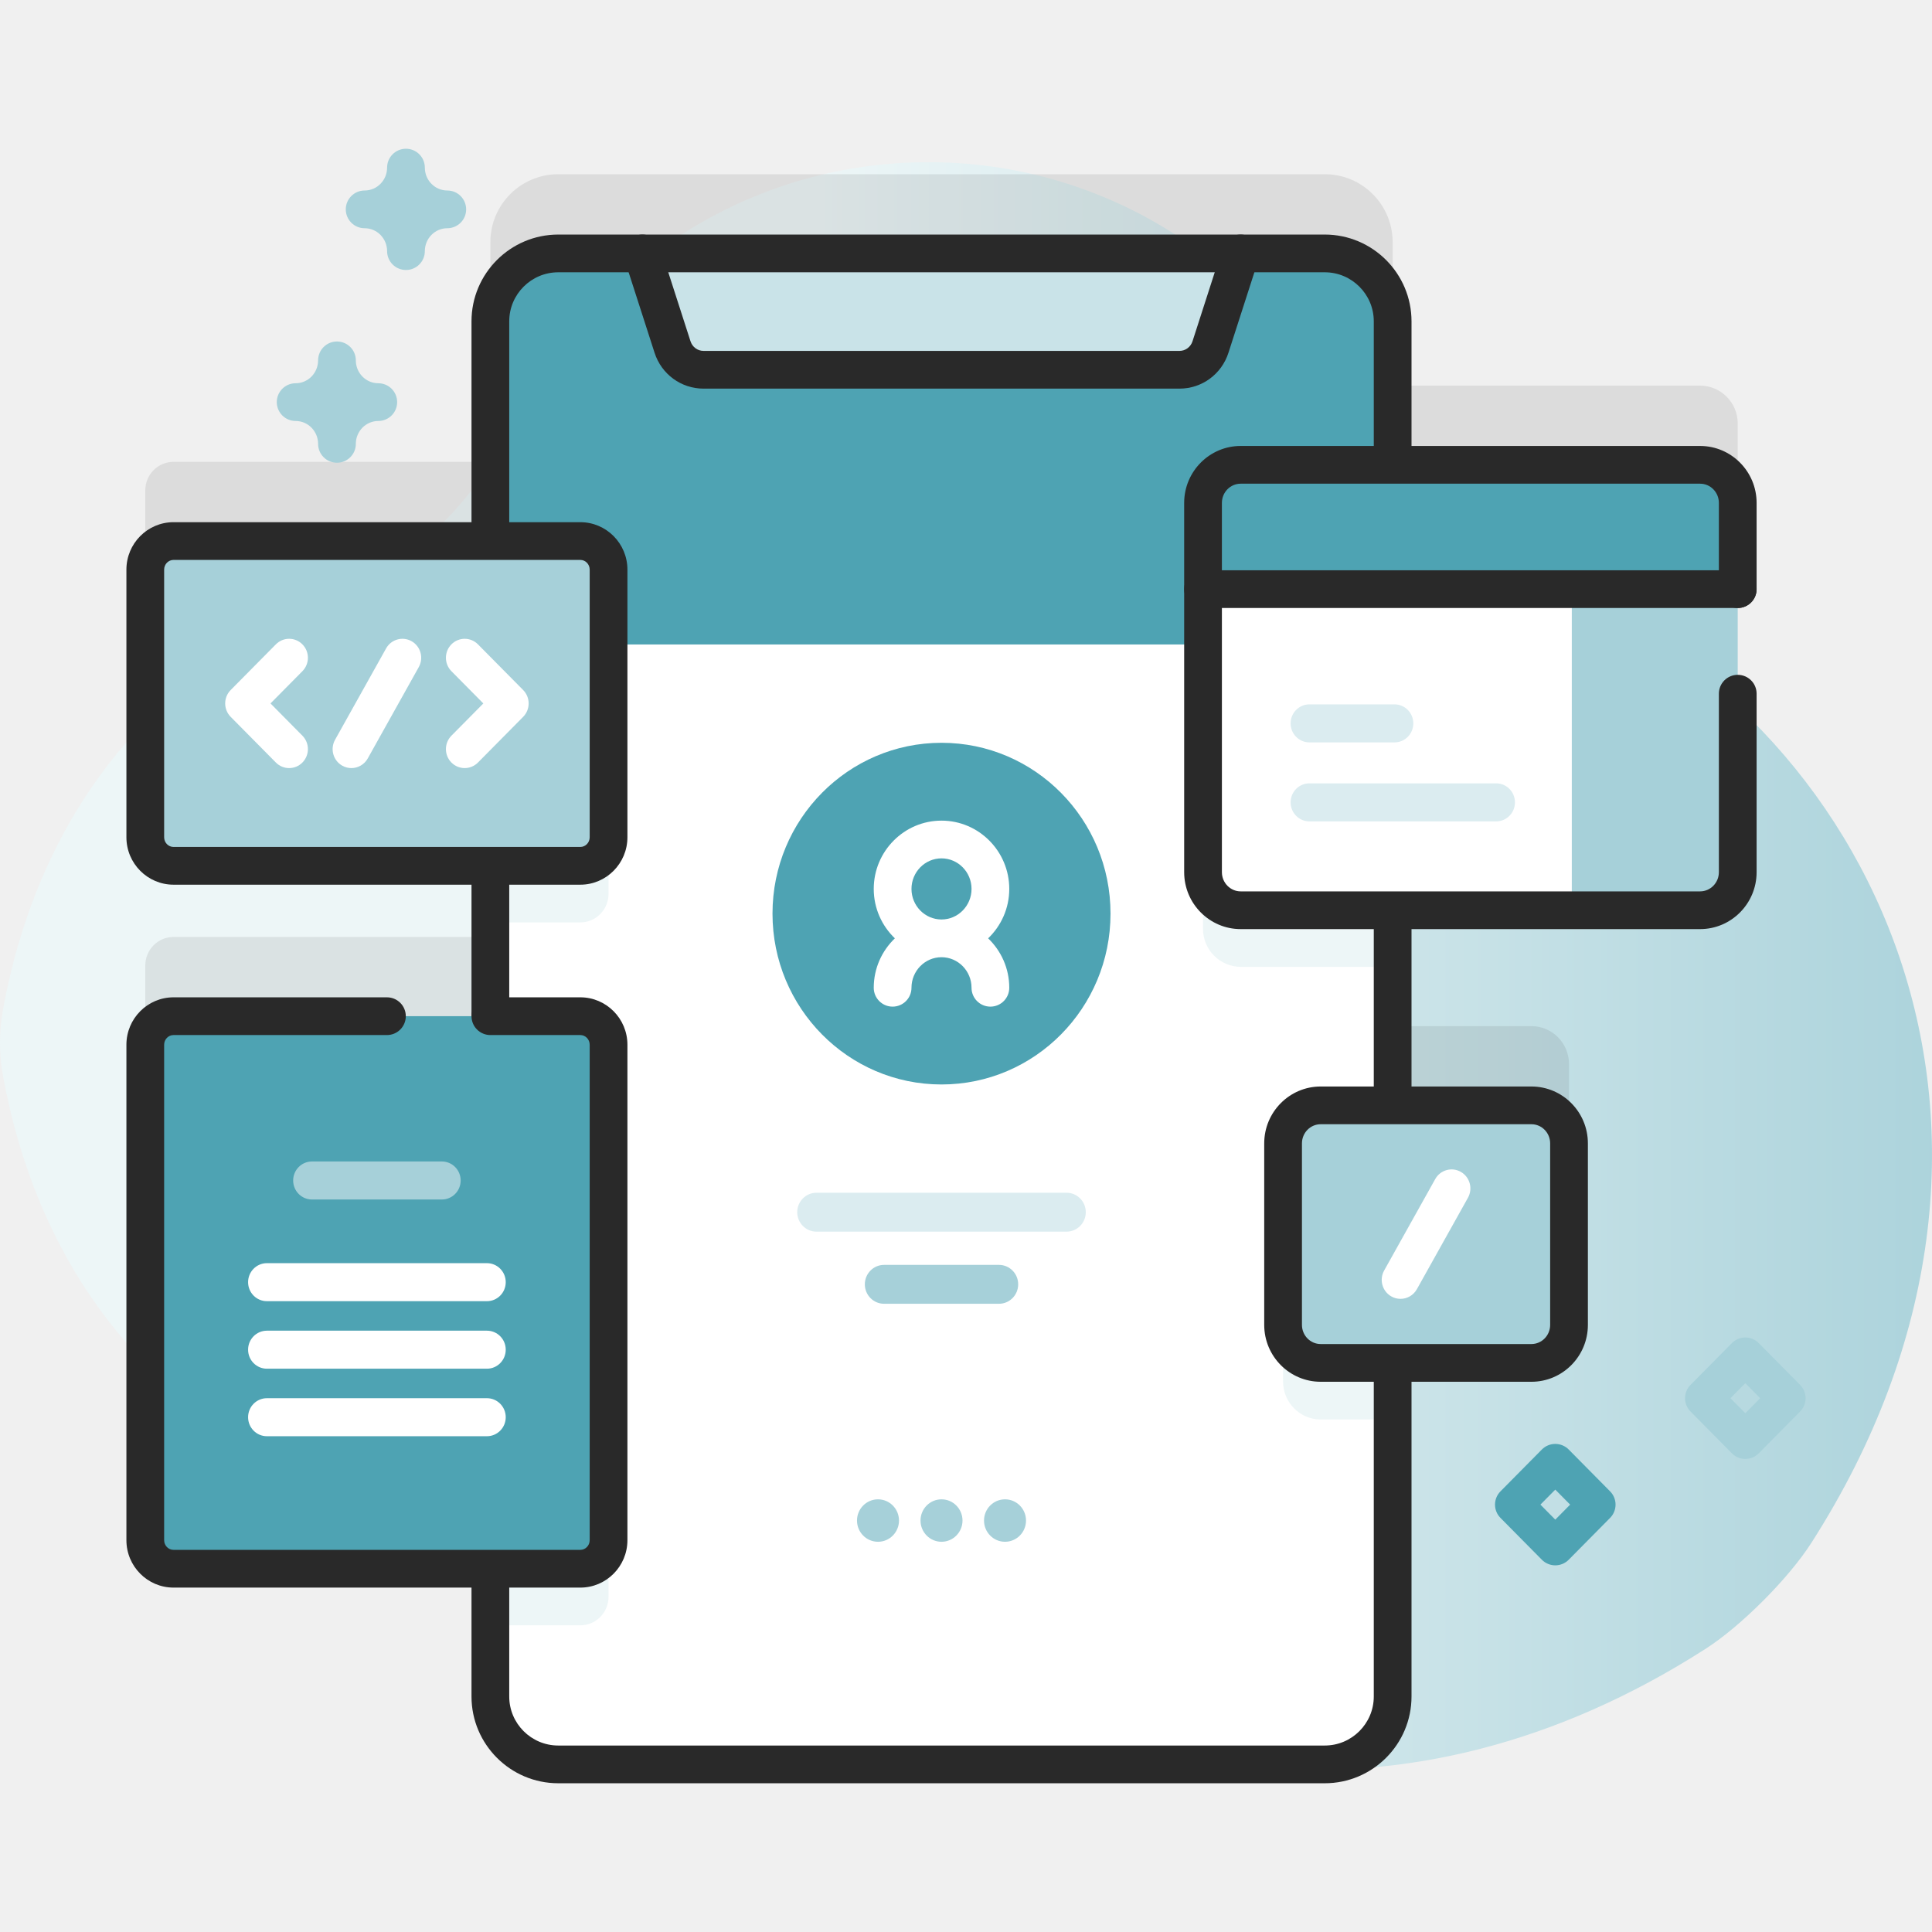
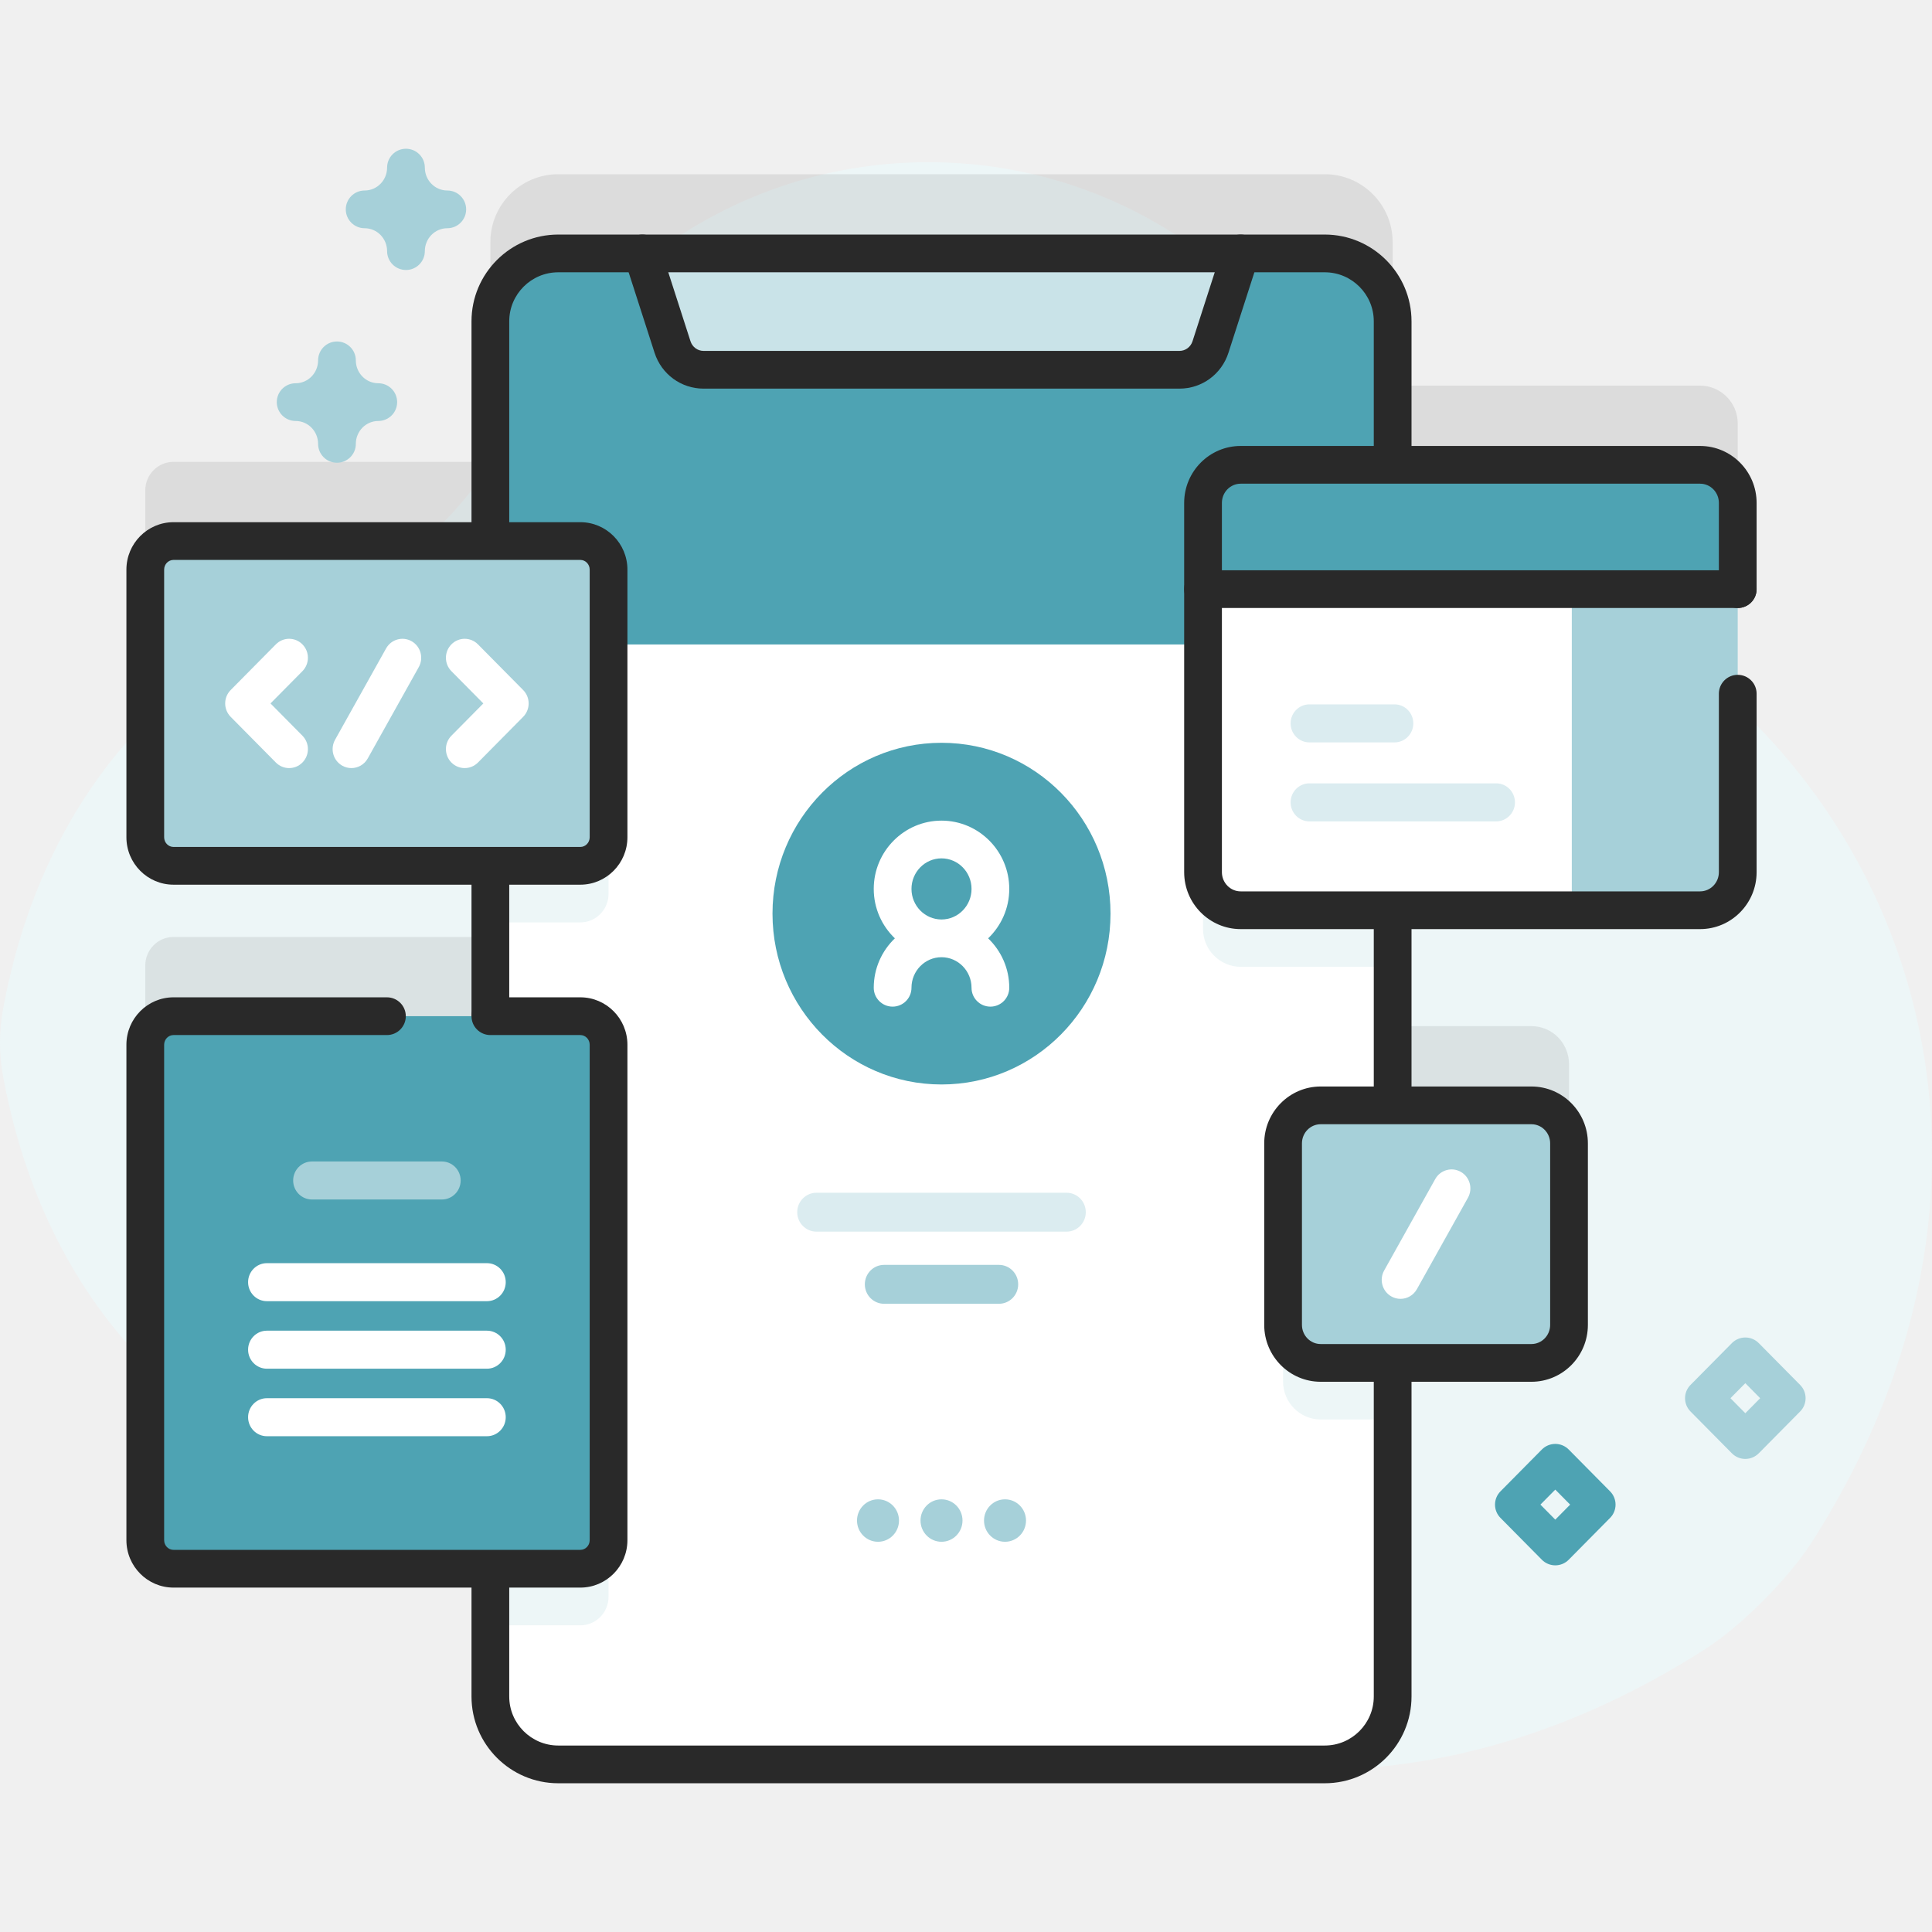
<svg xmlns="http://www.w3.org/2000/svg" id="Capa_1" enable-background="new 0 0 512 512" height="512" viewBox="0 0 512 512" width="512">
  <linearGradient id="SVGID_1_" gradientUnits="userSpaceOnUse" x1="215.709" x2="852.345" y1="256.001" y2="256.001">
    <stop offset=".001" stop-color="#edf6f7" />
-     <stop offset=".511" stop-color="#a6d0d9" />
+     <stop offset=".511" stop-color="#edf6f7" />
    <stop offset="1" stop-color="#4ea3b3" />
  </linearGradient>
  <path d="m408.228 154.263c-23.697-9.236-43.717-26.089-55.961-48.381-20.59-37.487-60.43-62.898-106.221-62.898-47.53 0-88.646 27.377-108.477 67.219-12.146 24.401-32.814 43.56-58.09 53.761-37.349 15.074-68.703 49.524-78.653 103.382-1.092 5.91-1.108 11.986-.016 17.896 15.448 83.572 82.399 120.435 143.334 110.66 34.126-5.474 68.672 5.909 93.967 29.462 51.434 47.892 133.884 62.907 213.923 11.57 9.377-6.014 21.957-18.634 27.966-28.015 68.967-107.67 17.879-219.714-71.772-254.656z" fill="url(#SVGID_1_)" />
  <path d="m450.488 102.191h-81.423v-38.029c0-9.936-8.057-17.993-17.993-17.993h-203.126c-9.936 0-17.993 8.057-17.993 17.993v58.232h-83.97c-4.133 0-7.483 3.386-7.483 7.564v70.937c0 4.177 3.35 7.564 7.483 7.564h83.97v39.848h-83.97c-4.133 0-7.483 3.386-7.483 7.564v131.302c0 4.177 3.35 7.564 7.483 7.564h83.97v33.862c0 9.936 8.057 17.993 17.993 17.993h203.126c9.936 0 17.993-8.057 17.993-17.993v-88.407h36.782c5.501 0 9.96-4.507 9.96-10.068v-48.116c0-5.56-4.459-10.068-9.96-10.068h-36.782v-51.709h81.423c5.54 0 10.031-4.491 10.031-10.031v-97.978c0-5.54-4.491-10.031-10.031-10.031z" fill="#292929" opacity=".1" />
  <path d="m369.065 85.154v364.437c0 9.936-8.057 17.993-17.993 17.993h-203.126c-9.936 0-17.993-8.057-17.993-17.993v-364.437c0-9.936 8.057-17.993 17.993-17.993h203.126c9.936 0 17.993 8.057 17.993 17.993z" fill="#ffffff" />
  <path d="m369.065 307.923v68.255h-19.073c-5.498 0-9.966-4.508-9.966-10.066v-48.112c0-5.568 4.468-10.076 9.966-10.076h19.073z" fill="#edf6f7" />
  <path d="m161.271 165.945v70.934c0 4.178-3.349 7.567-7.477 7.567h-23.841v-86.069h23.841c4.129.001 7.477 3.389 7.477 7.568z" fill="#edf6f7" />
  <path d="m161.271 291.859v131.302c0 4.178-3.349 7.567-7.477 7.567h-23.841v-146.436h23.841c4.129 0 7.477 3.388 7.477 7.567z" fill="#edf6f7" />
  <path d="m369.065 138.175v118.047h-40.215c-5.538 0-10.036-4.498-10.036-10.036v-97.974c0-5.538 4.498-10.036 10.036-10.036h40.215z" fill="#edf6f7" />
  <path d="m369.066 170.786v-85.537c0-9.991-8.013-18.09-17.896-18.09h-203.321c-9.884 0-17.896 8.099-17.896 18.09v85.537z" fill="#4ea3b3" />
  <path d="m320.789 91.966 7.993-24.808h-158.545l7.993 24.808c1.157 3.592 4.47 6.024 8.208 6.024h126.144c3.737 0 7.05-2.431 8.207-6.024z" fill="#c9e3e8" />
  <g fill="#292929">
    <path d="m312.582 102.99h-126.144c-5.927 0-11.138-3.814-12.967-9.49l-7.993-24.808c-.847-2.628.598-5.445 3.226-6.292 2.629-.848 5.446.598 6.292 3.226l7.993 24.808c.493 1.529 1.879 2.557 3.449 2.557h126.144c1.57 0 2.956-1.028 3.449-2.558l7.992-24.807c.847-2.628 3.663-4.073 6.292-3.226 2.628.847 4.073 3.664 3.226 6.292l-7.993 24.808c-1.829 5.676-7.04 9.49-12.966 9.49z" />
    <path d="m351.073 472.582h-203.127c-12.679 0-22.993-10.315-22.993-22.993v-31.254c0-2.761 2.239-5 5-5s5 2.239 5 5v31.254c0 7.165 5.829 12.993 12.993 12.993h203.127c7.165 0 12.993-5.829 12.993-12.993v-86.869c0-2.761 2.239-5 5-5s5 2.239 5 5v86.869c0 12.678-10.314 22.993-22.993 22.993z" />
    <path d="m369.066 296.335c-2.761 0-5-2.239-5-5v-48c0-2.761 2.239-5 5-5s5 2.239 5 5v48c0 2.761-2.238 5-5 5z" />
    <path d="m129.953 145.386c-2.761 0-5-2.239-5-5v-55.234c0-12.679 10.314-22.993 22.993-22.993h203.127c12.679 0 22.993 10.314 22.993 22.993v35.85c0 2.761-2.239 5-5 5s-5-2.239-5-5v-35.85c0-7.165-5.829-12.993-12.993-12.993h-203.127c-7.165 0-12.993 5.829-12.993 12.993v55.235c0 2.761-2.239 4.999-5 4.999z" />
    <path d="m129.953 274.3c-2.761 0-5-2.239-5-5v-36.965c0-2.761 2.239-5 5-5s5 2.239 5 5v36.965c0 2.761-2.239 5-5 5z" />
  </g>
  <ellipse cx="249.509" cy="242.122" fill="#4ea3b3" rx="44.789" ry="45.274" />
  <path d="m261.866 248.671c3.441-3.299 5.6-7.945 5.6-13.098 0-9.979-8.056-18.098-17.958-18.098-9.901 0-17.957 8.119-17.957 18.098 0 5.153 2.159 9.799 5.6 13.098-3.441 3.299-5.6 7.945-5.6 13.098 0 2.761 2.239 5 5 5s5-2.239 5-5c0-4.465 3.569-8.098 7.957-8.098s7.958 3.633 7.958 8.098c0 2.761 2.239 5 5 5s5-2.239 5-5c.001-5.153-2.158-9.799-5.6-13.098zm-20.314-13.098c0-4.465 3.569-8.098 7.957-8.098s7.958 3.633 7.958 8.098-3.57 8.098-7.958 8.098-7.957-3.633-7.957-8.098z" fill="#ffffff" />
  <path d="m282.646 326.398h-66.273c-2.816 0-5.099-2.308-5.099-5.154s2.282-5.154 5.099-5.154h66.273c2.816 0 5.099 2.308 5.099 5.154s-2.283 5.154-5.099 5.154z" fill="#dbecf0" />
  <path d="m264.731 345.514h-30.442c-2.816 0-5.099-2.308-5.099-5.154s2.282-5.154 5.099-5.154h30.442c2.816 0 5.099 2.308 5.099 5.154-.001 2.846-2.283 5.154-5.099 5.154z" fill="#a6d0d9" />
  <ellipse cx="266.34" cy="402.961" fill="#a6d0d9" rx="5.564" ry="5.624" />
  <ellipse cx="249.51" cy="402.961" fill="#a6d0d9" rx="5.564" ry="5.624" />
  <ellipse cx="232.679" cy="402.961" fill="#a6d0d9" rx="5.564" ry="5.624" />
  <path d="m405.847 361.184h-55.856c-5.501 0-9.96-4.507-9.96-10.068v-48.116c0-5.56 4.459-10.068 9.96-10.068h55.856c5.501 0 9.96 4.507 9.96 10.068v48.116c0 5.56-4.459 10.068-9.96 10.068z" fill="#a6d0d9" />
  <path d="m405.847 366.184h-55.856c-8.249 0-14.96-6.759-14.96-15.068v-48.116c0-8.308 6.711-15.067 14.96-15.067h55.856c8.249 0 14.959 6.759 14.959 15.067v48.116c.001 8.309-6.71 15.068-14.959 15.068zm-55.856-68.252c-2.735 0-4.96 2.273-4.96 5.067v48.116c0 2.794 2.225 5.068 4.96 5.068h55.856c2.735 0 4.959-2.273 4.959-5.068v-48.115c0-2.794-2.225-5.067-4.959-5.067h-55.856z" fill="#292929" />
  <path d="m371.145 344.209c-.83 0-1.67-.21-2.443-.651-2.396-1.367-3.241-4.438-1.888-6.859l13.537-24.233c1.352-2.421 4.39-3.275 6.784-1.908 2.396 1.367 3.241 4.438 1.888 6.859l-13.537 24.233c-.915 1.638-2.603 2.559-4.341 2.559z" fill="#ffffff" />
  <path d="m153.79 229.451h-107.807c-4.133 0-7.483-3.387-7.483-7.564v-70.937c0-4.178 3.35-7.564 7.483-7.564h107.807c4.133 0 7.483 3.387 7.483 7.564v70.937c0 4.178-3.35 7.564-7.483 7.564z" fill="#a6d0d9" />
  <path d="m153.791 234.451h-107.808c-6.883 0-12.483-5.636-12.483-12.564v-70.937c0-6.928 5.6-12.564 12.483-12.564h107.808c6.883 0 12.483 5.636 12.483 12.564v70.937c-.001 6.928-5.6 12.564-12.483 12.564zm-107.808-86.065c-1.369 0-2.483 1.15-2.483 2.564v70.937c0 1.414 1.114 2.564 2.483 2.564h107.808c1.369 0 2.483-1.15 2.483-2.564v-70.937c0-1.414-1.114-2.564-2.483-2.564z" fill="#292929" />
  <path d="m76.625 203.551c-1.273 0-2.547-.491-3.517-1.473l-11.974-12.104c-1.943-1.964-1.943-5.148 0-7.111l11.974-12.104c1.941-1.963 5.093-1.963 7.034 0 1.943 1.964 1.943 5.148 0 7.111l-8.456 8.548 8.456 8.548c1.943 1.964 1.943 5.148 0 7.111-.97.983-2.244 1.474-3.517 1.474z" fill="#ffffff" />
  <path d="m123.148 169.287c1.273 0 2.547.491 3.517 1.473l11.974 12.104c1.943 1.964 1.943 5.148 0 7.111l-11.974 12.104c-1.941 1.963-5.093 1.963-7.034 0-1.943-1.964-1.943-5.148 0-7.111l8.456-8.548-8.456-8.548c-1.943-1.964-1.943-5.148 0-7.111.971-.983 2.245-1.474 3.517-1.474z" fill="#ffffff" />
  <path d="m93.121 203.552c-.829 0-1.668-.21-2.441-.651-2.393-1.366-3.237-4.433-1.886-6.851l13.522-24.207c1.35-2.418 4.386-3.271 6.777-1.906 2.393 1.366 3.237 4.433 1.886 6.851l-13.522 24.207c-.914 1.636-2.6 2.557-4.336 2.557z" fill="#ffffff" />
  <path d="m153.79 415.73h-107.807c-4.133 0-7.483-3.387-7.483-7.564v-131.302c0-4.178 3.35-7.564 7.483-7.564h107.807c4.133 0 7.483 3.387 7.483 7.564v131.302c0 4.177-3.35 7.564-7.483 7.564z" fill="#4ea3b3" />
  <path d="m153.791 420.73h-107.808c-6.883 0-12.483-5.636-12.483-12.564v-131.302c0-6.928 5.6-12.564 12.483-12.564h56.559c2.761 0 5 2.239 5 5s-2.239 5-5 5h-56.559c-1.369 0-2.483 1.15-2.483 2.564v131.302c0 1.414 1.114 2.564 2.483 2.564h107.808c1.369 0 2.483-1.15 2.483-2.564v-131.302c0-1.414-1.114-2.564-2.483-2.564h-23.838c-2.761 0-5-2.239-5-5s2.239-5 5-5h23.838c6.883 0 12.483 5.636 12.483 12.564v131.302c-.001 6.928-5.6 12.564-12.483 12.564z" fill="#292929" />
  <path d="m450.488 241.223h-121.64c-5.54 0-10.031-4.491-10.031-10.031v-97.978c0-5.54 4.491-10.031 10.031-10.031h121.64c5.54 0 10.031 4.491 10.031 10.031v97.978c0 5.54-4.491 10.031-10.031 10.031z" fill="#ffffff" />
  <path d="m450.542 123.183h-34v118.04h34c5.51 0 9.977-4.515 9.977-10.085v-97.87c0-5.57-4.467-10.085-9.977-10.085z" fill="#a6d0d9" />
  <path d="m460.519 156.128v-22.86c0-5.57-4.467-10.085-9.977-10.085h-121.748c-5.51 0-9.977 4.515-9.977 10.085v22.86z" fill="#4ea3b3" />
  <path d="m450.542 246.223h-121.748c-8.258 0-14.977-6.767-14.977-15.085v-97.87c0-8.318 6.719-15.085 14.977-15.085h121.748c8.258 0 14.977 6.767 14.977 15.085v22.859c0 2.761-2.239 5-5 5s-5-2.239-5-5v-22.859c0-2.804-2.233-5.085-4.977-5.085h-121.748c-2.744 0-4.977 2.281-4.977 5.085v97.87c0 2.804 2.233 5.085 4.977 5.085h121.748c2.744 0 4.977-2.281 4.977-5.085v-47.302c0-2.761 2.239-5 5-5s5 2.239 5 5v47.302c0 8.318-6.719 15.085-14.977 15.085z" fill="#292929" />
  <path d="m460.519 161.128h-141.702c-2.761 0-5-2.239-5-5s2.239-5 5-5h141.702c2.761 0 5 2.239 5 5s-2.239 5-5 5z" fill="#292929" />
  <path d="m396.494 217.676h-49.482c-2.755 0-4.987-2.257-4.987-5.041s2.233-5.041 4.987-5.041h49.482c2.755 0 4.987 2.257 4.987 5.041s-2.233 5.041-4.987 5.041z" fill="#dbecf0" />
  <path d="m369.557 196.745h-22.545c-2.755 0-4.987-2.257-4.987-5.041s2.233-5.041 4.987-5.041h22.545c2.755 0 4.987 2.257 4.987 5.041s-2.233 5.041-4.987 5.041z" fill="#dbecf0" />
  <path d="m129.042 344.827h-58.311c-2.753 0-4.984-2.256-4.984-5.038s2.231-5.038 4.984-5.038h58.311c2.753 0 4.984 2.256 4.984 5.038s-2.231 5.038-4.984 5.038z" fill="#ffffff" />
  <path d="m117.098 317.88h-34.423c-2.753 0-4.984-2.256-4.984-5.038s2.231-5.038 4.984-5.038h34.423c2.753 0 4.984 2.256 4.984 5.038s-2.231 5.038-4.984 5.038z" fill="#a6d0d9" />
  <path d="m129.042 362.72h-58.311c-2.753 0-4.984-2.256-4.984-5.038s2.231-5.038 4.984-5.038h58.311c2.753 0 4.984 2.256 4.984 5.038 0 2.783-2.231 5.038-4.984 5.038z" fill="#ffffff" />
  <path d="m129.042 380.614h-58.311c-2.753 0-4.984-2.256-4.984-5.038s2.231-5.038 4.984-5.038h58.311c2.753 0 4.984 2.256 4.984 5.038s-2.231 5.038-4.984 5.038z" fill="#ffffff" />
  <path d="m462.528 386.63c-1.335 0-2.615-.534-3.555-1.483l-10.972-11.091c-1.927-1.948-1.927-5.085 0-7.033l10.972-11.091c.939-.949 2.219-1.483 3.555-1.483s2.615.534 3.555 1.483l10.972 11.091c1.927 1.948 1.927 5.085 0 7.033l-10.972 11.091c-.94.948-2.22 1.483-3.555 1.483zm-3.939-16.091 3.938 3.981 3.939-3.981-3.939-3.981z" fill="#a6d0d9" />
  <path d="m412.166 414.832c-1.335 0-2.615-.534-3.555-1.483l-10.972-11.091c-1.927-1.948-1.927-5.085 0-7.033l10.972-11.091c.939-.949 2.219-1.483 3.555-1.483 1.335 0 2.615.534 3.555 1.483l10.972 11.091c1.927 1.948 1.927 5.085 0 7.033l-10.972 11.091c-.94.949-2.22 1.483-3.555 1.483zm-3.939-16.091 3.939 3.981 3.938-3.981-3.938-3.981z" fill="#4ea3b3" />
  <path d="m89.299 122.632c-2.761 0-5-2.239-5-5 0-3.346-2.668-6.067-5.949-6.067-2.761 0-5-2.239-5-5s2.239-5 5-5c3.28 0 5.949-2.722 5.949-6.067 0-2.761 2.239-5 5-5s5 2.239 5 5c0 3.346 2.668 6.067 5.949 6.067 2.761 0 5 2.239 5 5s-2.239 5-5 5c-3.28 0-5.949 2.722-5.949 6.067 0 2.761-2.239 5-5 5z" fill="#a6d0d9" />
  <path d="m107.586 71.552c-2.761 0-5-2.239-5-5 0-3.346-2.668-6.067-5.949-6.067-2.761 0-5-2.239-5-5s2.239-5 5-5c3.28 0 5.949-2.722 5.949-6.067 0-2.761 2.239-5 5-5s5 2.239 5 5c0 3.346 2.668 6.067 5.949 6.067 2.761 0 5 2.239 5 5s-2.239 5-5 5c-3.28 0-5.949 2.722-5.949 6.067 0 2.762-2.239 5-5 5z" fill="#a6d0d9" />
</svg>
